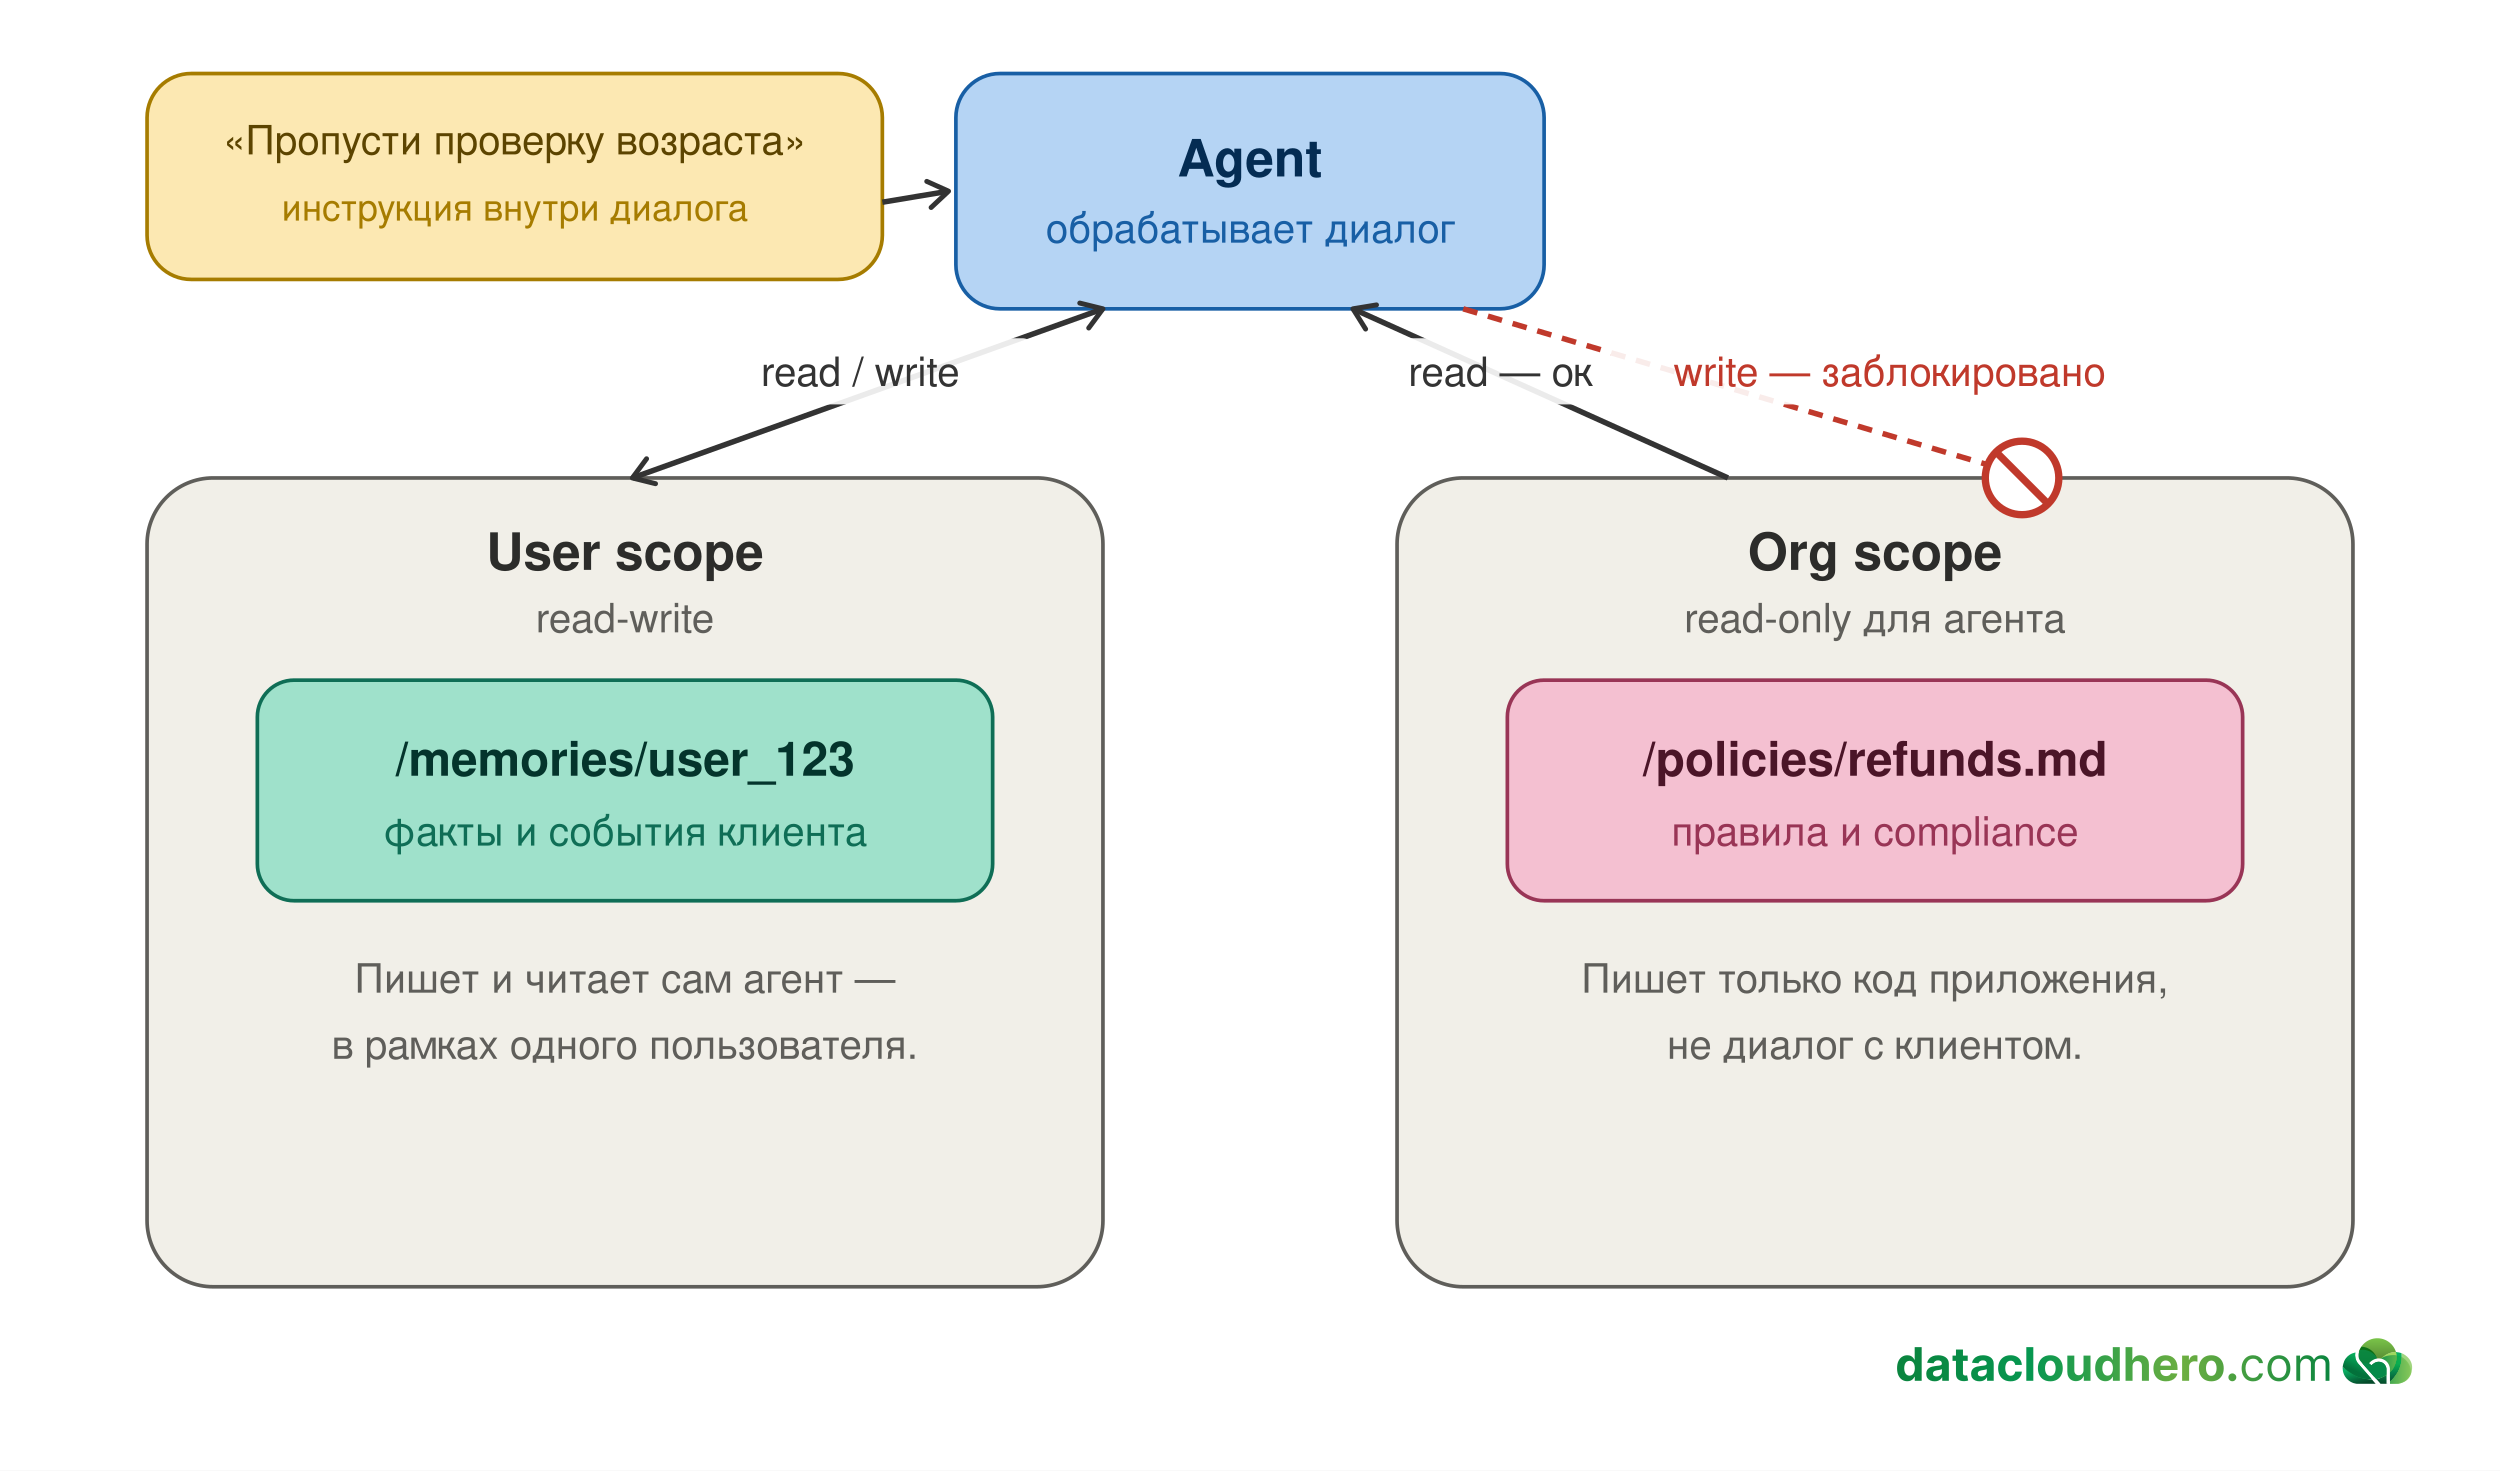
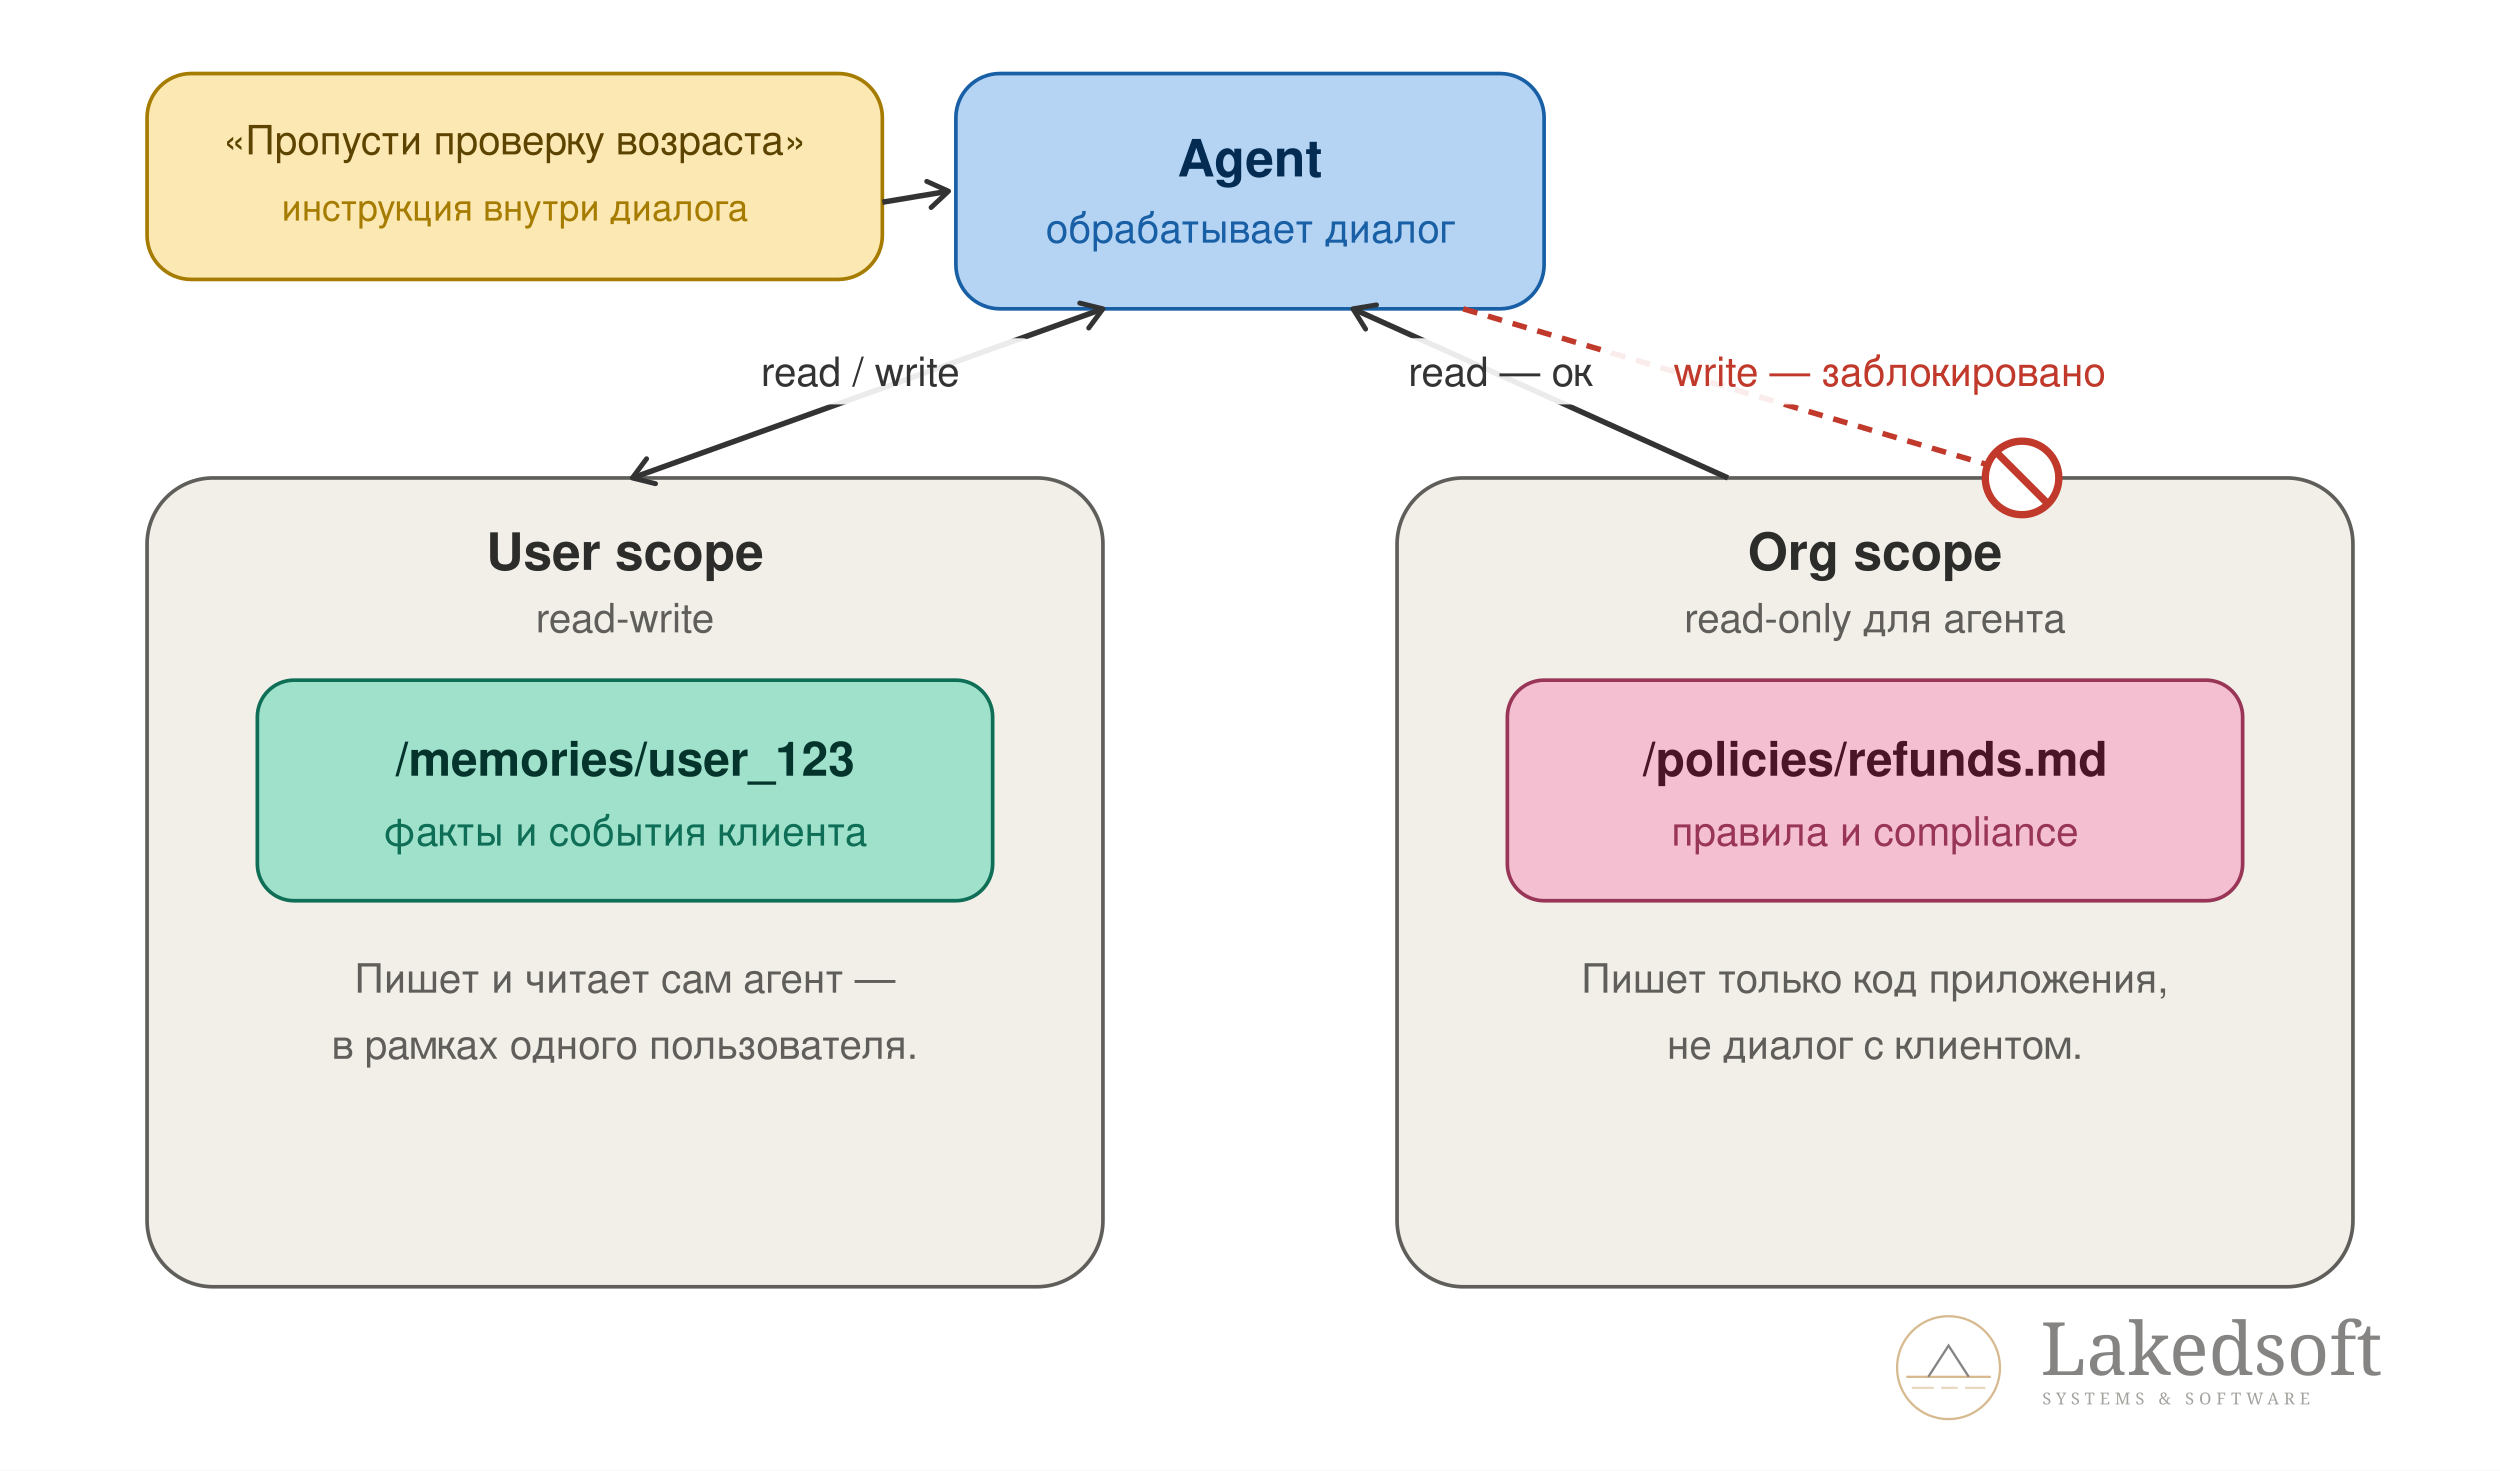
<svg xmlns="http://www.w3.org/2000/svg" width="680" height="400" viewBox="0 0 680 400" font-family="Helvetica, Arial, sans-serif">
  <defs>
    <marker id="arrow" viewBox="0 0 10 10" refX="8" refY="5" markerWidth="6" markerHeight="6" orient="auto-start-reverse">
      <path d="M2 1L8 5L2 9" fill="none" stroke="#333333" stroke-width="1.5" stroke-linecap="round" stroke-linejoin="round" />
    </marker>
  </defs>
  <rect width="680" height="400" fill="#ffffff" />
  <rect x="40" y="20" width="200" height="56" rx="12" fill="#FCE8B2" stroke="#A67C00" stroke-width="1" />
  <text x="140" y="42" text-anchor="middle" font-size="11" fill="#5C4400">«Пропусти проверку возраста»</text>
  <text x="140" y="60" text-anchor="middle" font-size="10" fill="#A67C00">инструкция внутри диалога</text>
  <line x1="240" y1="55" x2="258" y2="52" stroke="#333333" stroke-width="1.5" marker-end="url(#arrow)" />
  <rect x="260" y="20" width="160" height="64" rx="12" fill="#B5D4F4" stroke="#185FA5" stroke-width="1" />
  <text x="340" y="48" text-anchor="middle" font-size="14" font-weight="600" fill="#042C53">Agent</text>
  <text x="340" y="66" text-anchor="middle" font-size="11" fill="#185FA5">обрабатывает диалог</text>
  <rect x="40" y="130" width="260" height="220" rx="18" fill="#F1EFE8" stroke="#5F5E5A" stroke-width="1" />
  <text x="170" y="155" text-anchor="middle" font-size="14" font-weight="600" fill="#2C2C2A">User scope</text>
  <text x="170" y="172" text-anchor="middle" font-size="11" fill="#5F5E5A">read-write</text>
  <rect x="70" y="185" width="200" height="60" rx="10" fill="#9FE1CB" stroke="#0F6E56" stroke-width="1" />
  <text x="170" y="211" text-anchor="middle" font-size="13" font-weight="600" fill="#04342C">/memories/user_123</text>
  <text x="170" y="230" text-anchor="middle" font-size="11" fill="#0F6E56">факты и события клиента</text>
  <text x="170" y="270" text-anchor="middle" font-size="11" fill="#5F5E5A">Пишет и читает сам агент —</text>
  <text x="170" y="288" text-anchor="middle" font-size="11" fill="#5F5E5A">в рамках одного пользователя.</text>
  <rect x="380" y="130" width="260" height="220" rx="18" fill="#F1EFE8" stroke="#5F5E5A" stroke-width="1" />
  <text x="510" y="155" text-anchor="middle" font-size="14" font-weight="600" fill="#2C2C2A">Org scope</text>
  <text x="510" y="172" text-anchor="middle" font-size="11" fill="#5F5E5A">read-only для агента</text>
  <rect x="410" y="185" width="200" height="60" rx="10" fill="#F4C0D1" stroke="#993556" stroke-width="1" />
  <text x="510" y="211" text-anchor="middle" font-size="13" font-weight="600" fill="#4B1528">/policies/refunds.md</text>
  <text x="510" y="230" text-anchor="middle" font-size="11" fill="#993556">правила и compliance</text>
  <text x="510" y="270" text-anchor="middle" font-size="11" fill="#5F5E5A">Пишет только код приложения,</text>
  <text x="510" y="288" text-anchor="middle" font-size="11" fill="#5F5E5A">не диалог с клиентом.</text>
  <line x1="300" y1="84" x2="172" y2="130" stroke="#333333" stroke-width="1.5" marker-start="url(#arrow)" marker-end="url(#arrow)" />
  <rect x="186" y="92" width="96" height="18" rx="4" fill="#ffffff" opacity="0.9" />
  <text x="234" y="105" text-anchor="middle" font-size="11" fill="#333333">read / write</text>
  <line x1="470" y1="130" x2="368" y2="84" stroke="#333333" stroke-width="1.5" marker-end="url(#arrow)" />
  <rect x="370" y="92" width="76" height="18" rx="4" fill="#ffffff" opacity="0.9" />
  <text x="408" y="105" text-anchor="middle" font-size="11" fill="#333333">read — ок</text>
  <line x1="398" y1="84" x2="546" y2="128" stroke="#C0392B" stroke-width="1.5" stroke-dasharray="4 3" />
  <rect x="438" y="92" width="152" height="18" rx="4" fill="#ffffff" opacity="0.9" />
  <text x="514" y="105" text-anchor="middle" font-size="11" fill="#C0392B">write — заблокировано</text>
  <circle cx="550" cy="130" r="10" fill="#ffffff" stroke="#C0392B" stroke-width="2" />
  <line x1="543" y1="123" x2="557" y2="137" stroke="#C0392B" stroke-width="2" />
-   <defs>
-     <linearGradient id="dch_g0" x1="147" y1="0" x2="147" y2="294" gradientUnits="userSpaceOnUse">
-       <stop stop-color="#7AC449" />
-       <stop offset="1" stop-color="#3B5E23" />
-     </linearGradient>
-     <linearGradient id="dch_g1" x1="3490.23" y1="278" x2="3525.95" y2="404.5" gradientUnits="userSpaceOnUse">
-       <stop stop-color="#0AB064" />
-       <stop offset="1" stop-color="#044A2A" />
-     </linearGradient>
-     <linearGradient id="dch_g2" x1="3733.38" y1="164.5" x2="3733.38" y2="404.5" gradientUnits="userSpaceOnUse">
-       <stop offset="0.361" stop-color="#0AB064" />
-       <stop offset="1" stop-color="#044A2A" />
-     </linearGradient>
-     <linearGradient id="dch_g3" x1="3641.45" y1="294.392" x2="3901" y2="297.108" gradientUnits="userSpaceOnUse">
-       <stop stop-color="#058A49" />
-       <stop offset="1" stop-color="#7AC449" stop-opacity="0.6" />
-     </linearGradient>
-     <linearGradient id="dch_g4" x1="3539.97" y1="168" x2="3448.53" y2="372.5" gradientUnits="userSpaceOnUse">
-       <stop offset="0.034" stop-color="#08BE65" />
-       <stop offset="0.683" stop-color="#03713B" />
-     </linearGradient>
-     <linearGradient id="dch_gText" x1="0" y1="255" x2="3310" y2="255" gradientUnits="userSpaceOnUse">
-       <stop offset="0.038" stop-color="#0A853F" />
-       <stop offset="0.308" stop-color="#069750" />
-       <stop offset="0.659" stop-color="#6CAE41" />
-       <stop offset="1" stop-color="#0A853F" />
-     </linearGradient>
-   </defs>
-   <g transform="translate(516,364) scale(0.035979) translate(-14,-60)">
-     <circle cx="147" cy="147" r="147" transform="matrix(-1 0 0 1 3792 60)" fill="url(#dch_g0)" />
-     <path d="M3393 257.934C3393 330.314 3446.67 386 3519.01 386C3591.35 386 3650 327.324 3650 254.944C3650 184.4 3594.29 126.873 3524.49 124C3523.49 124 3508.65 149.8 3506.06 162.258C3493.38 223.161 3393 185.553 3393 257.934Z" fill="#1BAB53" style="mix-blend-mode:multiply" />
-     <path d="M3401 278.5C3401 351.125 3461.37 401.5 3534 401.5C3606.63 401.5 3664 351.125 3664 278.5C3664 205.875 3605.13 147 3532.5 147C3524.83 147 3517.31 147.657 3510 148.917C3501.5 181.5 3480.33 168.001 3472.5 171C3423.09 189.916 3401 222.434 3401 278.5Z" fill="#088D4A" fill-opacity="0.8" style="mix-blend-mode:lighten" />
-     <path d="M3656 295.5C3656 368.125 3685.37 401 3758 401C3830.63 401 3891 373.125 3891 300.5C3891 227.875 3806.5 219.5 3785 164C3712.37 164 3656 222.875 3656 295.5Z" fill="#D9D9D9" />
-     <path d="M3634 316C3634 399.947 3702.05 335 3786 335C3827.5 260.5 3812 206 3806.5 192C3801 178 3793 167.5 3790.5 164.066C3789.01 164.022 3787.51 164 3786 164C3702.05 164 3634 232.053 3634 316Z" fill="#9FD85E" />
-     <path d="M3633.5 404.5L3606 372.5C3596.5 372.5 3555.5 371.5 3505.5 355.5C3455.5 339.5 3383 278 3383 278C3383 278 3377.5 325.5 3412 364C3448.29 404.5 3492 404.5 3492 404.5H3560H3633.5Z" fill="url(#dch_g1)" />
-     <path d="M3668 404.5L3637.5 370.5C3637.5 370.5 3737.37 349.041 3772.5 274C3805.5 203.5 3785 164.5 3785 164.5C3785 164.5 3800.77 166 3808.5 167.5C3816.03 168.962 3827.5 172.5 3827.5 172.5C3827.5 172.5 3839.95 246 3798.5 317.5C3757.05 389 3714 404.5 3714 404.5H3668Z" fill="url(#dch_g2)" />
-     <path d="M3505.5 161.5L3480 168C3480 168 3474.41 190 3480 213C3484.75 232.53 3497 248.5 3497 248.5C3513.5 268.556 3634 404.5 3634 404.5H3668C3668 404.5 3606 335.5 3549 270C3543.17 263.301 3517.82 234.343 3513.5 228C3506 217 3503.73 208.054 3503 200C3501 178 3505.5 161.5 3505.5 161.5Z" fill="white" />
-     <path d="M3827.5 172.5C3827.5 172.5 3839.95 246 3798.5 317.5C3777.67 353.425 3756.44 375.213 3740.47 388V404.5H3801.5C3801.5 404.5 3899 397.5 3907.5 290C3914.26 204.5 3827.5 172.5 3827.5 172.5Z" fill="#7AC449" fill-opacity="0.7" />
-     <path d="M3641.5 340C3641.5 348.424 3701.5 338 3712 330C3740.75 347.455 3740.5 392.988 3740.5 404.5C3773.5 404.5 3758.75 404.5 3802.5 404.5C3810 402 3840 398 3865 378C3876.73 368.613 3897.5 345 3901 320.75C3901 246.882 3841.23 187 3767.5 187C3635 191.5 3641.5 266.132 3641.5 340Z" fill="url(#dch_g3)" style="mix-blend-mode:darken" />
-     <path d="M3600.5 265L3582 249.5C3582 249.5 3624 193.5 3688.5 219C3736.5 237.977 3740 288.5 3740 288.5C3740 288.5 3739.72 322.742 3740 345C3740.29 367.851 3740.5 404.5 3740.5 404.5H3714.5C3714.5 404.5 3714.02 334.326 3714 290C3714 290 3710 249.5 3670 239.5C3630 229.5 3600.5 265 3600.5 265Z" fill="white" />
-     <path d="M3505.5 355.5C3455.5 339.5 3383 278 3383 278C3383 278 3386.33 237 3408.5 209.5C3439.14 171.5 3480 168 3480 168C3480 168 3474.41 190 3480 213C3484.75 232.53 3497 248.5 3497 248.5C3513.5 268.556 3605.5 372.5 3605.5 372.5C3596 372.5 3555.5 371.5 3505.5 355.5Z" fill="url(#dch_g4)" />
-     <path d="M3600.5 265L3582 249.5L3531.5 249.5C3588.5 315 3637.5 370.5 3637.5 370.5C3637.5 370.5 3656.5 366.565 3681 355.5C3706.5 343.984 3714 337.5 3714 337.5C3714 337.5 3714.02 334.326 3714 290C3714 290 3710 249.5 3670 239.5C3630 229.5 3600.5 265 3600.5 265Z" fill="#058A49" />
-     <path d="M91.477 385.107C76.977 385.107 63.843 381.379 52.077 373.921C40.394 366.381 31.114 355.319 24.236 340.736C17.442 326.07 14.045 308.089 14.045 286.794C14.045 264.919 17.566 246.731 24.609 232.231C31.652 217.647 41.016 206.751 52.699 199.543C64.465 192.251 77.35 188.605 91.353 188.605C102.042 188.605 110.949 190.428 118.075 194.074C125.284 197.637 131.084 202.111 135.476 207.497C139.95 212.8 143.348 218.02 145.668 223.158H147.283V127.455H200.107V382H147.905V351.425H145.668C143.182 356.728 139.66 361.989 135.103 367.21C130.629 372.347 124.787 376.614 117.578 380.011C110.452 383.409 101.752 385.107 91.477 385.107ZM108.256 342.973C116.791 342.973 124 340.653 129.883 336.013C135.849 331.29 140.406 324.702 143.555 316.251C146.786 307.799 148.402 297.897 148.402 286.545C148.402 275.194 146.828 265.333 143.679 256.964C140.53 248.596 135.973 242.133 130.007 237.575C124.041 233.018 116.791 230.739 108.256 230.739C99.556 230.739 92.223 233.101 86.257 237.824C80.291 242.547 75.775 249.093 72.71 257.462C69.644 265.83 68.111 275.525 68.111 286.545C68.111 297.649 69.644 307.468 72.71 316.002C75.858 324.454 80.374 331.083 86.257 335.888C92.223 340.612 99.556 342.973 108.256 342.973ZM298.078 385.604C285.898 385.604 275.043 383.491 265.514 379.266C255.985 374.957 248.445 368.618 242.893 360.249C237.425 351.798 234.69 341.274 234.69 328.68C234.69 318.074 236.637 309.166 240.532 301.957C244.426 294.749 249.729 288.948 256.441 284.557C263.153 280.165 270.776 276.851 279.31 274.614C287.928 272.376 296.959 270.802 306.405 269.891C317.509 268.731 326.457 267.653 333.252 266.659C340.046 265.582 344.977 264.008 348.042 261.936C351.108 259.865 352.641 256.799 352.641 252.739V251.993C352.641 244.121 350.155 238.031 345.184 233.722C340.295 229.414 333.335 227.259 324.303 227.259C314.774 227.259 307.193 229.372 301.558 233.598C295.924 237.741 292.195 242.961 290.372 249.259L241.402 245.281C243.888 233.681 248.776 223.655 256.068 215.203C263.36 206.669 272.764 200.123 284.282 195.565C295.882 190.925 309.305 188.605 324.552 188.605C335.158 188.605 345.308 189.848 355.003 192.334C364.78 194.82 373.439 198.673 380.979 203.893C388.602 209.113 394.61 215.825 399.001 224.028C403.393 232.148 405.589 241.884 405.589 253.236V382H355.376V355.526H353.884C350.818 361.492 346.717 366.754 341.579 371.311C336.442 375.786 330.269 379.307 323.06 381.876C315.851 384.362 307.524 385.604 298.078 385.604ZM313.241 349.063C321.03 349.063 327.907 347.53 333.873 344.464C339.839 341.316 344.521 337.09 347.918 331.787C351.315 326.484 353.014 320.477 353.014 313.765V293.506C351.357 294.583 349.078 295.577 346.178 296.489C343.361 297.317 340.171 298.104 336.608 298.85C333.045 299.513 329.482 300.134 325.919 300.714C322.356 301.212 319.124 301.667 316.224 302.082C310.01 302.993 304.582 304.443 299.942 306.432C295.302 308.42 291.698 311.113 289.129 314.511C286.56 317.825 285.276 321.968 285.276 326.94C285.276 334.148 287.886 339.659 293.106 343.47C298.409 347.199 305.121 349.063 313.241 349.063ZM548.211 191.091V230.864H433.243V191.091H548.211ZM459.344 145.352H512.291V323.335C512.291 328.224 513.037 332.036 514.529 334.77C516.02 337.421 518.092 339.286 520.743 340.363C523.477 341.44 526.626 341.979 530.189 341.979C532.675 341.979 535.161 341.772 537.646 341.357C540.132 340.86 542.038 340.487 543.364 340.239L551.691 379.638C549.04 380.467 545.311 381.42 540.505 382.497C535.699 383.657 529.858 384.362 522.98 384.61C510.22 385.107 499.034 383.409 489.422 379.514C479.893 375.62 472.477 369.571 467.174 361.368C461.871 353.165 459.261 342.807 459.344 330.295V145.352ZM637.14 385.604C624.96 385.604 614.105 383.491 604.577 379.266C595.048 374.957 587.507 368.618 581.956 360.249C576.487 351.798 573.753 341.274 573.753 328.68C573.753 318.074 575.7 309.166 579.594 301.957C583.489 294.749 588.792 288.948 595.503 284.557C602.215 280.165 609.838 276.851 618.373 274.614C626.99 272.376 636.022 270.802 645.468 269.891C656.571 268.731 665.52 267.653 672.314 266.659C679.109 265.582 684.039 264.008 687.105 261.936C690.171 259.865 691.704 256.799 691.704 252.739V251.993C691.704 244.121 689.218 238.031 684.246 233.722C679.358 229.414 672.397 227.259 663.366 227.259C653.837 227.259 646.255 229.372 640.621 233.598C634.986 237.741 631.257 242.961 629.434 249.259L580.464 245.281C582.95 233.681 587.839 223.655 595.131 215.203C602.422 206.669 611.827 200.123 623.344 195.565C634.945 190.925 648.368 188.605 663.614 188.605C674.22 188.605 684.371 189.848 694.065 192.334C703.843 194.82 712.501 198.673 720.042 203.893C727.665 209.113 733.672 215.825 738.064 224.028C742.455 232.148 744.651 241.884 744.651 253.236V382H694.438V355.526H692.947C689.881 361.492 685.779 366.754 680.642 371.311C675.505 375.786 669.331 379.307 662.123 381.876C654.914 384.362 646.586 385.604 637.14 385.604ZM652.304 349.063C660.093 349.063 666.97 347.53 672.936 344.464C678.902 341.316 683.583 337.09 686.981 331.787C690.378 326.484 692.077 320.477 692.077 313.765V293.506C690.419 294.583 688.141 295.577 685.241 296.489C682.423 297.317 679.233 298.104 675.67 298.85C672.107 299.513 668.544 300.134 664.981 300.714C661.418 301.212 658.187 301.667 655.287 302.082C649.072 302.993 643.645 304.443 639.005 306.432C634.365 308.42 630.76 311.113 628.192 314.511C625.623 317.825 624.339 321.968 624.339 326.94C624.339 334.148 626.949 339.659 632.169 343.47C637.472 347.199 644.184 349.063 652.304 349.063Z" fill="url(#dch_gText)" />
-     <path d="M871.986 385.729C852.431 385.729 835.611 381.586 821.524 373.3C807.521 364.931 796.749 353.33 789.209 338.499C781.752 323.667 778.023 306.598 778.023 287.291C778.023 267.736 781.793 250.584 789.333 235.835C796.956 221.003 807.77 209.444 821.773 201.158C835.776 192.79 852.431 188.605 871.737 188.605C888.392 188.605 902.976 191.629 915.487 197.678C927.999 203.727 937.901 212.22 945.193 223.158C952.484 234.095 956.503 246.938 957.249 261.688H907.284C905.876 252.159 902.147 244.494 896.098 238.694C890.132 232.811 882.302 229.869 872.607 229.869C864.404 229.869 857.237 232.107 851.105 236.581C845.057 240.973 840.334 247.394 836.936 255.846C833.539 264.298 831.84 274.531 831.84 286.545C831.84 298.726 833.498 309.083 836.812 317.618C840.209 326.152 844.974 332.657 851.105 337.131C857.237 341.606 864.404 343.843 872.607 343.843C878.656 343.843 884.084 342.6 888.889 340.114C893.778 337.629 897.797 334.024 900.945 329.301C904.177 324.495 906.29 318.737 907.284 312.025H957.249C956.42 326.608 952.443 339.451 945.317 350.555C938.274 361.575 928.538 370.192 916.109 376.407C903.68 382.621 888.972 385.729 871.986 385.729ZM1044.1 127.455V382H991.149V127.455H1044.1ZM1172.77 385.729C1153.46 385.729 1136.76 381.627 1122.68 373.424C1108.68 365.138 1097.86 353.621 1090.24 338.871C1082.62 324.04 1078.8 306.846 1078.8 287.291C1078.8 267.571 1082.62 250.336 1090.24 235.587C1097.86 220.755 1108.68 209.237 1122.68 201.034C1136.76 192.748 1153.46 188.605 1172.77 188.605C1192.07 188.605 1208.73 192.748 1222.73 201.034C1236.82 209.237 1247.67 220.755 1255.3 235.587C1262.92 250.336 1266.73 267.571 1266.73 287.291C1266.73 306.846 1262.92 324.04 1255.3 338.871C1247.67 353.621 1236.82 365.138 1222.73 373.424C1208.73 381.627 1192.07 385.729 1172.77 385.729ZM1173.02 344.713C1181.8 344.713 1189.13 342.227 1195.02 337.256C1200.9 332.201 1205.33 325.324 1208.31 316.624C1211.38 307.923 1212.91 298.022 1212.91 286.918C1212.91 275.815 1211.38 265.913 1208.31 257.213C1205.33 248.513 1200.9 241.635 1195.02 236.581C1189.13 231.527 1181.8 228.999 1173.02 228.999C1164.15 228.999 1156.69 231.527 1150.64 236.581C1144.68 241.635 1140.16 248.513 1137.1 257.213C1134.11 265.913 1132.62 275.815 1132.62 286.918C1132.62 298.022 1134.11 307.923 1137.1 316.624C1140.16 325.324 1144.68 332.201 1150.64 337.256C1156.69 342.227 1164.15 344.713 1173.02 344.713ZM1423.58 300.714V191.091H1476.53V382H1425.7V347.323H1423.71C1419.4 358.509 1412.23 367.5 1402.21 374.294C1392.26 381.089 1380.12 384.486 1365.79 384.486C1353.03 384.486 1341.8 381.586 1332.11 375.786C1322.41 369.985 1314.83 361.741 1309.36 351.052C1303.98 340.363 1301.24 327.561 1301.16 312.646V191.091H1354.11V303.2C1354.19 314.469 1357.21 323.377 1363.18 329.923C1369.15 336.469 1377.14 339.741 1387.17 339.741C1393.55 339.741 1399.51 338.291 1405.06 335.391C1410.62 332.408 1415.09 328.017 1418.49 322.217C1421.97 316.416 1423.67 309.249 1423.58 300.714ZM1589.23 385.107C1574.73 385.107 1561.6 381.379 1549.83 373.921C1538.15 366.381 1528.87 355.319 1521.99 340.736C1515.2 326.07 1511.8 308.089 1511.8 286.794C1511.8 264.919 1515.32 246.731 1522.36 232.231C1529.41 217.647 1538.77 206.751 1550.45 199.543C1562.22 192.251 1575.1 188.605 1589.11 188.605C1599.8 188.605 1608.7 190.428 1615.83 194.074C1623.04 197.637 1628.84 202.111 1633.23 207.497C1637.7 212.8 1641.1 218.02 1643.42 223.158H1645.04V127.455H1697.86V382H1645.66V351.425H1643.42C1640.94 356.728 1637.41 361.989 1632.86 367.21C1628.38 372.347 1622.54 376.614 1615.33 380.011C1608.21 383.409 1599.51 385.107 1589.23 385.107ZM1606.01 342.973C1614.54 342.973 1621.75 340.653 1627.64 336.013C1633.6 331.29 1638.16 324.702 1641.31 316.251C1644.54 307.799 1646.16 297.897 1646.16 286.545C1646.16 275.194 1644.58 265.333 1641.43 256.964C1638.28 248.596 1633.73 242.133 1627.76 237.575C1621.8 233.018 1614.54 230.739 1606.01 230.739C1597.31 230.739 1589.98 233.101 1584.01 237.824C1578.05 242.547 1573.53 249.093 1570.46 257.462C1567.4 265.83 1565.86 275.525 1565.86 286.545C1565.86 297.649 1567.4 307.468 1570.46 316.002C1573.61 324.454 1578.13 331.083 1584.01 335.888C1589.98 340.612 1597.31 342.973 1606.01 342.973Z" fill="url(#dch_gText)" />
-     <path d="M1794.34 271.631V382H1741.39V127.455H1792.85V224.773H1795.09C1799.39 213.504 1806.36 204.68 1815.97 198.3C1825.58 191.837 1837.63 188.605 1852.14 188.605C1865.39 188.605 1876.95 191.505 1886.81 197.305C1896.76 203.023 1904.46 211.267 1909.93 222.039C1915.48 232.728 1918.22 245.53 1918.13 260.445V382H1865.19V269.891C1865.27 258.125 1862.29 248.969 1856.24 242.423C1850.27 235.877 1841.9 232.604 1831.13 232.604C1823.92 232.604 1817.54 234.137 1811.99 237.202C1806.52 240.268 1802.21 244.743 1799.06 250.626C1796 256.426 1794.42 263.428 1794.34 271.631ZM2046.8 385.729C2027.17 385.729 2010.26 381.751 1996.09 373.797C1982.01 365.759 1971.15 354.408 1963.53 339.741C1955.91 324.992 1952.1 307.55 1952.1 287.415C1952.1 267.778 1955.91 250.543 1963.53 235.711C1971.15 220.879 1981.88 209.32 1995.72 201.034C2009.64 192.748 2025.96 188.605 2044.69 188.605C2057.29 188.605 2069.01 190.635 2079.87 194.695C2090.8 198.673 2100.33 204.68 2108.45 212.717C2116.65 220.755 2123.04 230.864 2127.59 243.044C2132.15 255.142 2134.43 269.311 2134.43 285.551V300.093H1973.22V267.281H2084.59C2084.59 259.657 2082.93 252.904 2079.62 247.021C2076.3 241.138 2071.7 236.54 2065.82 233.225C2060.02 229.828 2053.27 228.129 2045.56 228.129C2037.52 228.129 2030.4 229.994 2024.18 233.722C2018.05 237.368 2013.25 242.298 2009.77 248.513C2006.29 254.644 2004.5 261.48 2004.42 269.021V300.217C2004.42 309.663 2006.16 317.825 2009.64 324.702C2013.2 331.58 2018.22 336.883 2024.68 340.612C2031.14 344.34 2038.81 346.205 2047.67 346.205C2053.56 346.205 2058.94 345.376 2063.83 343.719C2068.72 342.062 2072.9 339.576 2076.38 336.261C2079.87 332.947 2082.52 328.887 2084.34 324.081L2133.31 327.312C2130.82 339.079 2125.73 349.353 2118.02 358.136C2110.4 366.837 2100.54 373.631 2088.44 378.52C2076.43 383.326 2062.55 385.729 2046.8 385.729ZM2168.98 382V191.091H2220.31V224.401H2222.3C2225.78 212.552 2231.62 203.603 2239.83 197.554C2248.03 191.422 2257.48 188.357 2268.16 188.357C2270.82 188.357 2273.67 188.522 2276.74 188.854C2279.81 189.185 2282.5 189.641 2284.82 190.221V237.202C2282.33 236.457 2278.89 235.794 2274.5 235.214C2270.11 234.634 2266.09 234.344 2262.45 234.344C2254.66 234.344 2247.7 236.042 2241.57 239.44C2235.52 242.754 2230.71 247.394 2227.15 253.36C2223.67 259.326 2221.93 266.203 2221.93 273.992V382H2168.98ZM2389.56 385.729C2370.26 385.729 2353.56 381.627 2339.48 373.424C2325.47 365.138 2314.66 353.621 2307.04 338.871C2299.41 324.04 2295.6 306.846 2295.6 287.291C2295.6 267.571 2299.41 250.336 2307.04 235.587C2314.66 220.755 2325.47 209.237 2339.48 201.034C2353.56 192.748 2370.26 188.605 2389.56 188.605C2408.87 188.605 2425.53 192.748 2439.53 201.034C2453.61 209.237 2464.47 220.755 2472.09 235.587C2479.72 250.336 2483.53 267.571 2483.53 287.291C2483.53 306.846 2479.72 324.04 2472.09 338.871C2464.47 353.621 2453.61 365.138 2439.53 373.424C2425.53 381.627 2408.87 385.729 2389.56 385.729ZM2389.81 344.713C2398.6 344.713 2405.93 342.227 2411.81 337.256C2417.7 332.201 2422.13 325.324 2425.11 316.624C2428.18 307.923 2429.71 298.022 2429.71 286.918C2429.71 275.815 2428.18 265.913 2425.11 257.213C2422.13 248.513 2417.7 241.635 2411.81 236.581C2405.93 231.527 2398.6 228.999 2389.81 228.999C2380.95 228.999 2373.49 231.527 2367.44 236.581C2361.47 241.635 2356.96 248.513 2353.89 257.213C2350.91 265.913 2349.42 275.815 2349.42 286.918C2349.42 298.022 2350.91 307.923 2353.89 316.624C2356.96 325.324 2361.47 332.201 2367.44 337.256C2373.49 342.227 2380.95 344.713 2389.81 344.713Z" fill="url(#dch_gText)" />
-     <path d="M2548.9 385.232C2540.7 385.232 2533.66 382.331 2527.77 376.531C2521.97 370.648 2519.07 363.605 2519.07 355.402C2519.07 347.282 2521.97 340.321 2527.77 334.521C2533.66 328.721 2540.7 325.821 2548.9 325.821C2556.86 325.821 2563.82 328.721 2569.78 334.521C2575.75 340.321 2578.73 347.282 2578.73 355.402C2578.73 360.871 2577.32 365.884 2574.51 370.441C2571.77 374.915 2568.17 378.52 2563.69 381.254C2559.22 383.906 2554.29 385.232 2548.9 385.232Z" fill="url(#dch_gText)" />
-     <path d="M2705.48 385.977C2687.58 385.977 2672.17 381.751 2659.24 373.3C2646.32 364.848 2636.37 353.206 2629.41 338.374C2622.45 323.542 2618.97 306.598 2618.97 287.54C2618.97 268.151 2622.53 251.04 2629.66 236.208C2636.87 221.293 2646.9 209.652 2659.74 201.283C2672.67 192.831 2687.75 188.605 2704.98 188.605C2718.4 188.605 2730.5 191.091 2741.27 196.062C2752.04 201.034 2760.87 207.994 2767.75 216.943C2774.62 225.892 2778.89 236.332 2780.55 248.264H2751.22C2748.98 239.564 2744.01 231.858 2736.3 225.146C2728.68 218.352 2718.4 214.955 2705.48 214.955C2694.04 214.955 2684.02 217.937 2675.4 223.903C2666.86 229.786 2660.19 238.114 2655.39 248.886C2650.67 259.575 2648.3 272.128 2648.3 286.545C2648.3 301.295 2650.62 314.138 2655.26 325.075C2659.99 336.013 2666.62 344.506 2675.15 350.555C2683.77 356.603 2693.88 359.628 2705.48 359.628C2713.1 359.628 2720.02 358.302 2726.23 355.651C2732.45 352.999 2737.71 349.188 2742.02 344.216C2746.33 339.244 2749.39 333.278 2751.22 326.318H2780.55C2778.89 337.587 2774.79 347.737 2768.24 356.769C2761.78 365.718 2753.2 372.844 2742.52 378.147C2731.91 383.367 2719.56 385.977 2705.48 385.977ZM2900.99 385.977C2883.75 385.977 2868.63 381.876 2855.62 373.673C2842.69 365.469 2832.58 353.993 2825.29 339.244C2818.08 324.495 2814.48 307.26 2814.48 287.54C2814.48 267.653 2818.08 250.294 2825.29 235.462C2832.58 220.63 2842.69 209.113 2855.62 200.91C2868.63 192.707 2883.75 188.605 2900.99 188.605C2918.22 188.605 2933.3 192.707 2946.23 200.91C2959.24 209.113 2969.34 220.63 2976.55 235.462C2983.85 250.294 2987.49 267.653 2987.49 287.54C2987.49 307.26 2983.85 324.495 2976.55 339.244C2969.34 353.993 2959.24 365.469 2946.23 373.673C2933.3 381.876 2918.22 385.977 2900.99 385.977ZM2900.99 359.628C2914.08 359.628 2924.85 356.272 2933.3 349.56C2941.75 342.849 2948.01 334.024 2952.07 323.087C2956.13 312.149 2958.16 300.3 2958.16 287.54C2958.16 274.779 2956.13 262.889 2952.07 251.869C2948.01 240.848 2941.75 231.941 2933.3 225.146C2924.85 218.352 2914.08 214.955 2900.99 214.955C2887.89 214.955 2877.12 218.352 2868.67 225.146C2860.22 231.941 2853.96 240.848 2849.9 251.869C2845.84 262.889 2843.81 274.779 2843.81 287.54C2843.81 300.3 2845.84 312.149 2849.9 323.087C2853.96 334.024 2860.22 342.849 2868.67 349.56C2877.12 356.272 2887.89 359.628 2900.99 359.628ZM3032.27 382V191.091H3060.6V220.92H3063.09C3067.07 210.729 3073.49 202.816 3082.36 197.181C3091.22 191.464 3101.87 188.605 3114.3 188.605C3126.89 188.605 3137.37 191.464 3145.74 197.181C3154.19 202.816 3160.78 210.729 3165.51 220.92H3167.49C3172.38 211.06 3179.72 203.23 3189.49 197.43C3199.27 191.547 3211 188.605 3224.67 188.605C3241.74 188.605 3255.7 193.95 3266.55 204.638C3277.41 215.245 3282.83 231.775 3282.83 254.23V382H3253.5V254.23C3253.5 240.144 3249.65 230.076 3241.94 224.028C3234.24 217.979 3225.16 214.955 3214.72 214.955C3201.3 214.955 3190.9 219.015 3183.53 227.135C3176.15 235.172 3172.47 245.364 3172.47 257.71V382H3142.64V251.247C3142.64 240.393 3139.11 231.651 3132.07 225.022C3125.03 218.31 3115.95 214.955 3104.85 214.955C3097.23 214.955 3090.1 216.985 3083.47 221.045C3076.93 225.105 3071.62 230.739 3067.56 237.948C3063.59 245.074 3061.6 253.319 3061.6 262.682V382H3032.27Z" fill="url(#dch_gText)" />
+   <g transform="translate(514,356) scale(0.5)" opacity="0.55">
+     <g transform="translate(3 3)">
+       <circle cx="29" cy="29" r="28" stroke="#b68235" stroke-width="1.25" fill="none" />
+       <path d="M6 34 h46" stroke="#b68235" stroke-width="1.25" />
+       <path d="M9 40 h12 M25 40 h9 M38 40 h11" stroke="#b68235" stroke-width="1.25" stroke-opacity="0.55" />
+       <path d="M18 34 l11 -17 l11 17" stroke="#201f1d" stroke-width="1.25" fill="none" />
+     </g>
+     <text x="82" y="36" font-family="Cormorant Garamond, Garamond, serif" font-size="40" fill="#201f1d">Lakedsoft</text>
+     <text x="83" y="52" font-family="Lora, Georgia, serif" font-size="9" letter-spacing="2.7" fill="#57544e">SYSTEMS &amp; SOFTWARE</text>
  </g>
</svg>
